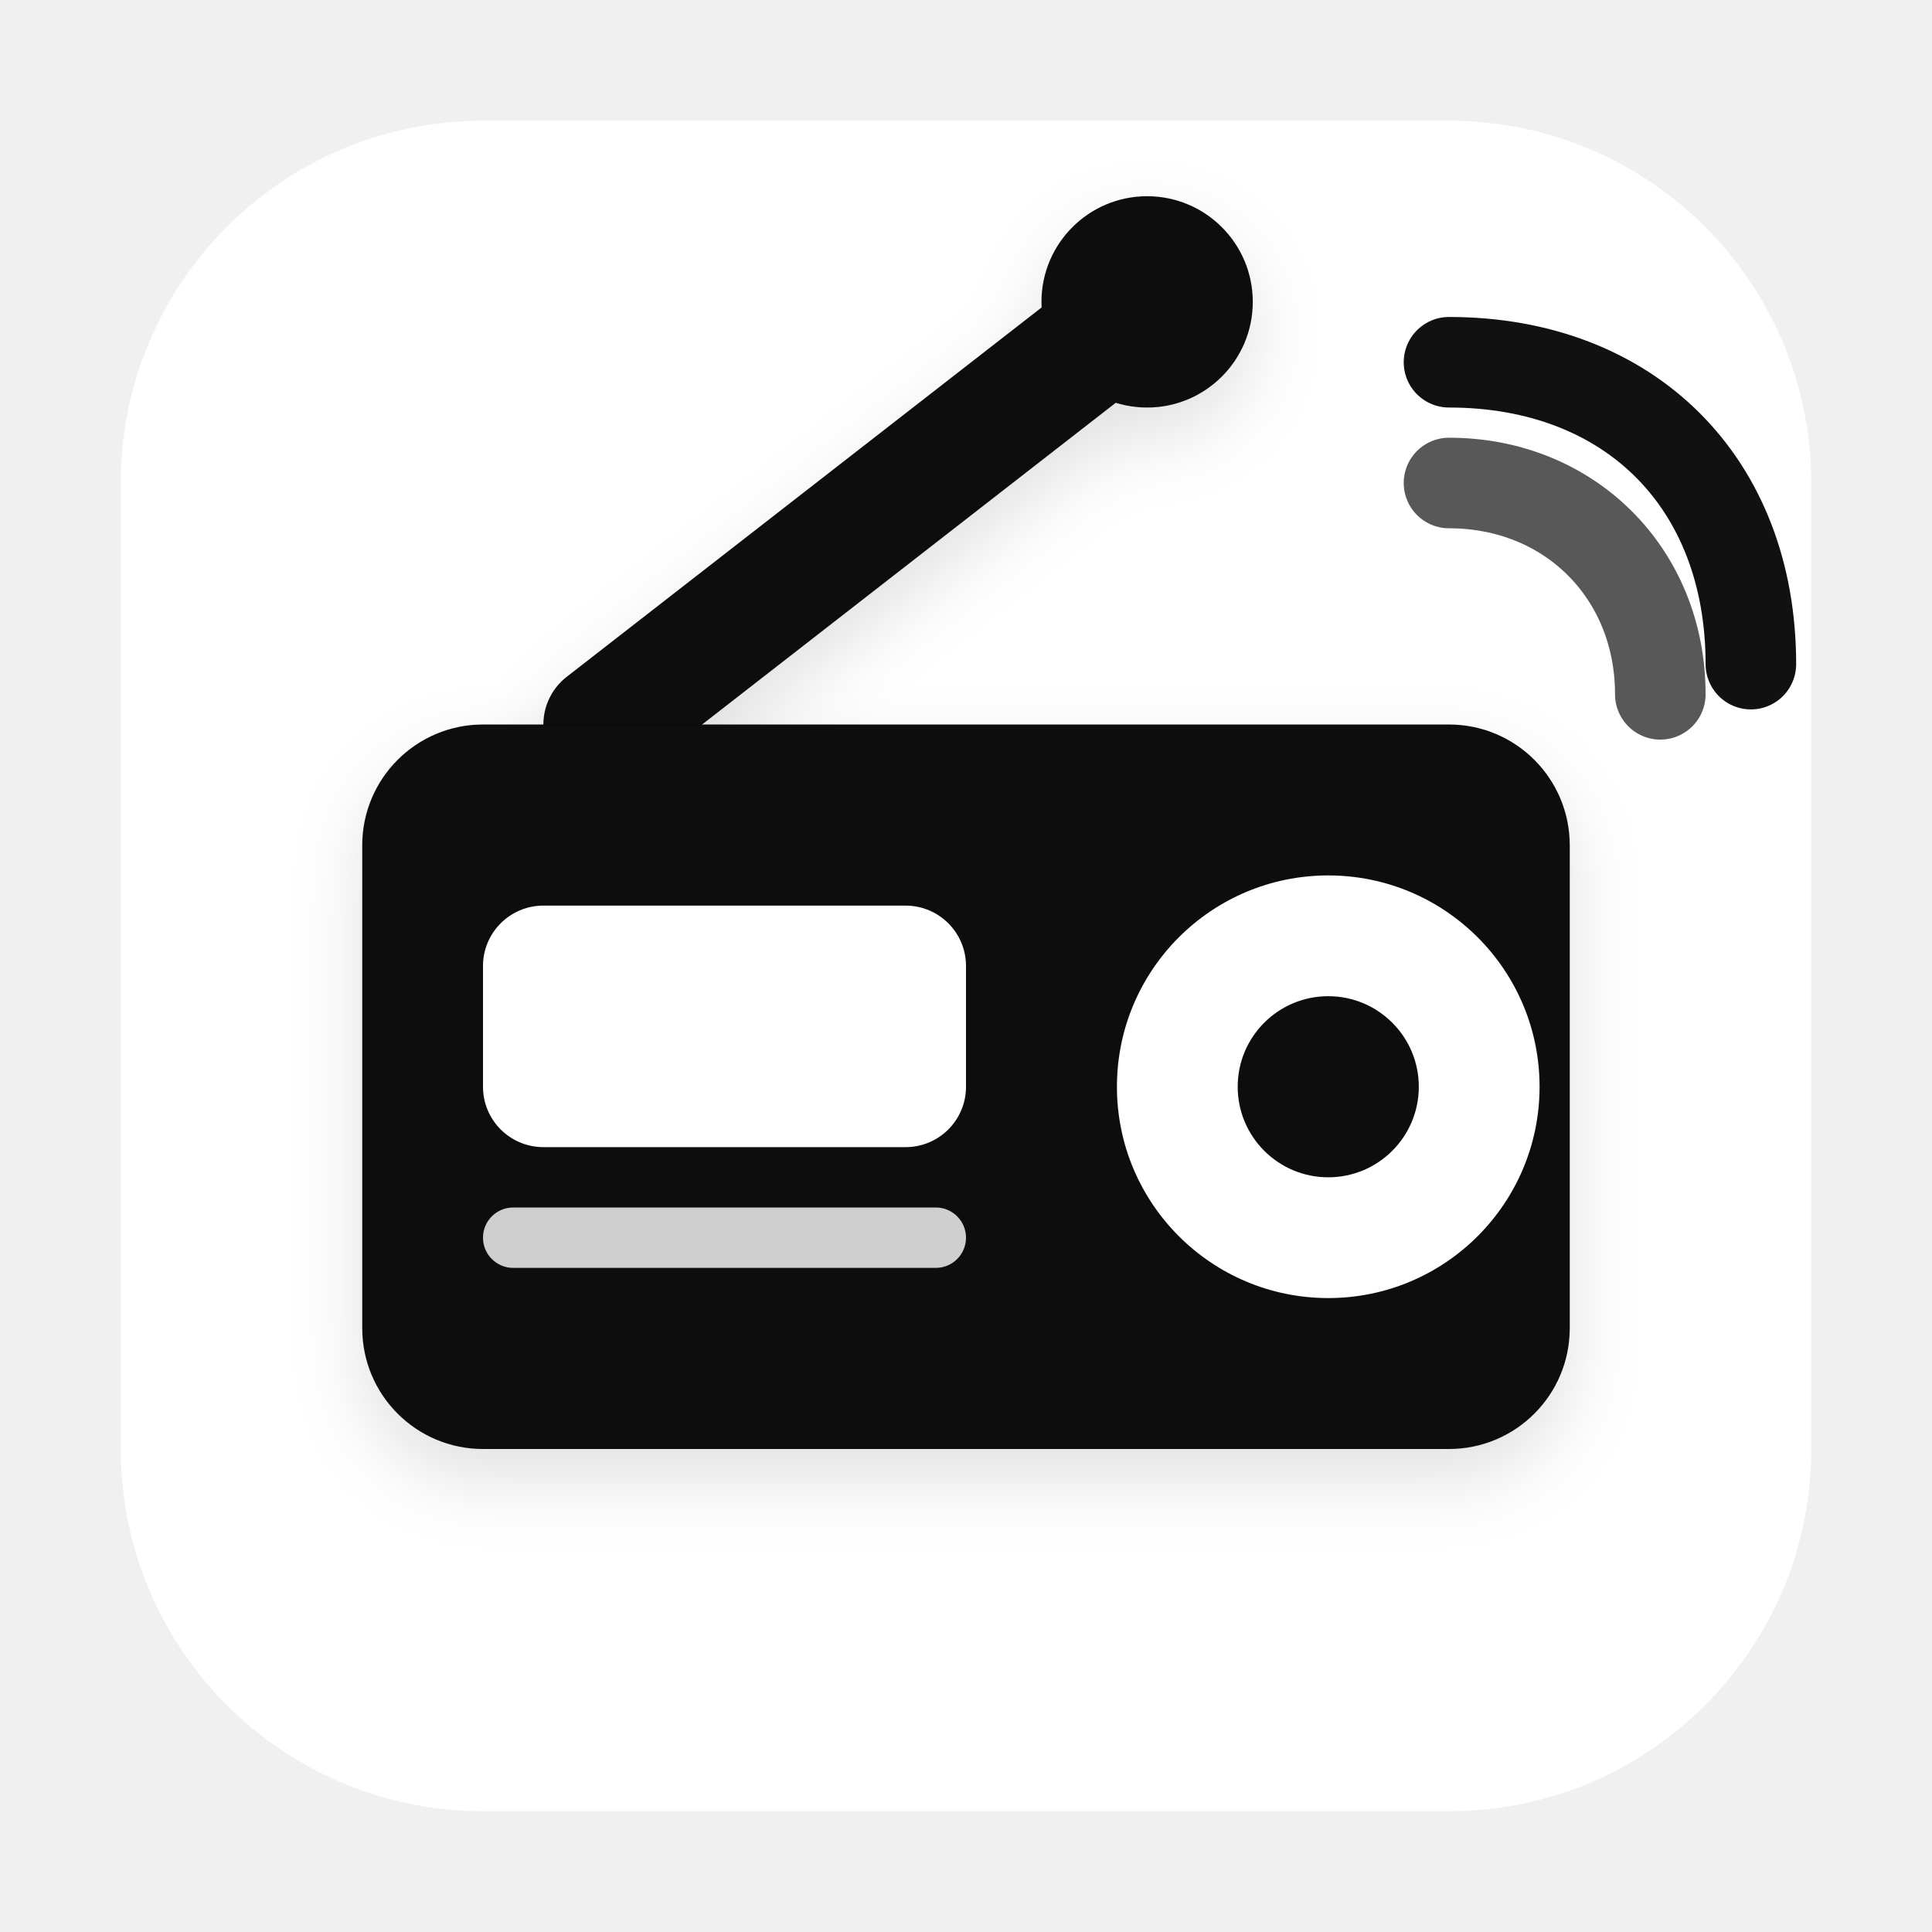
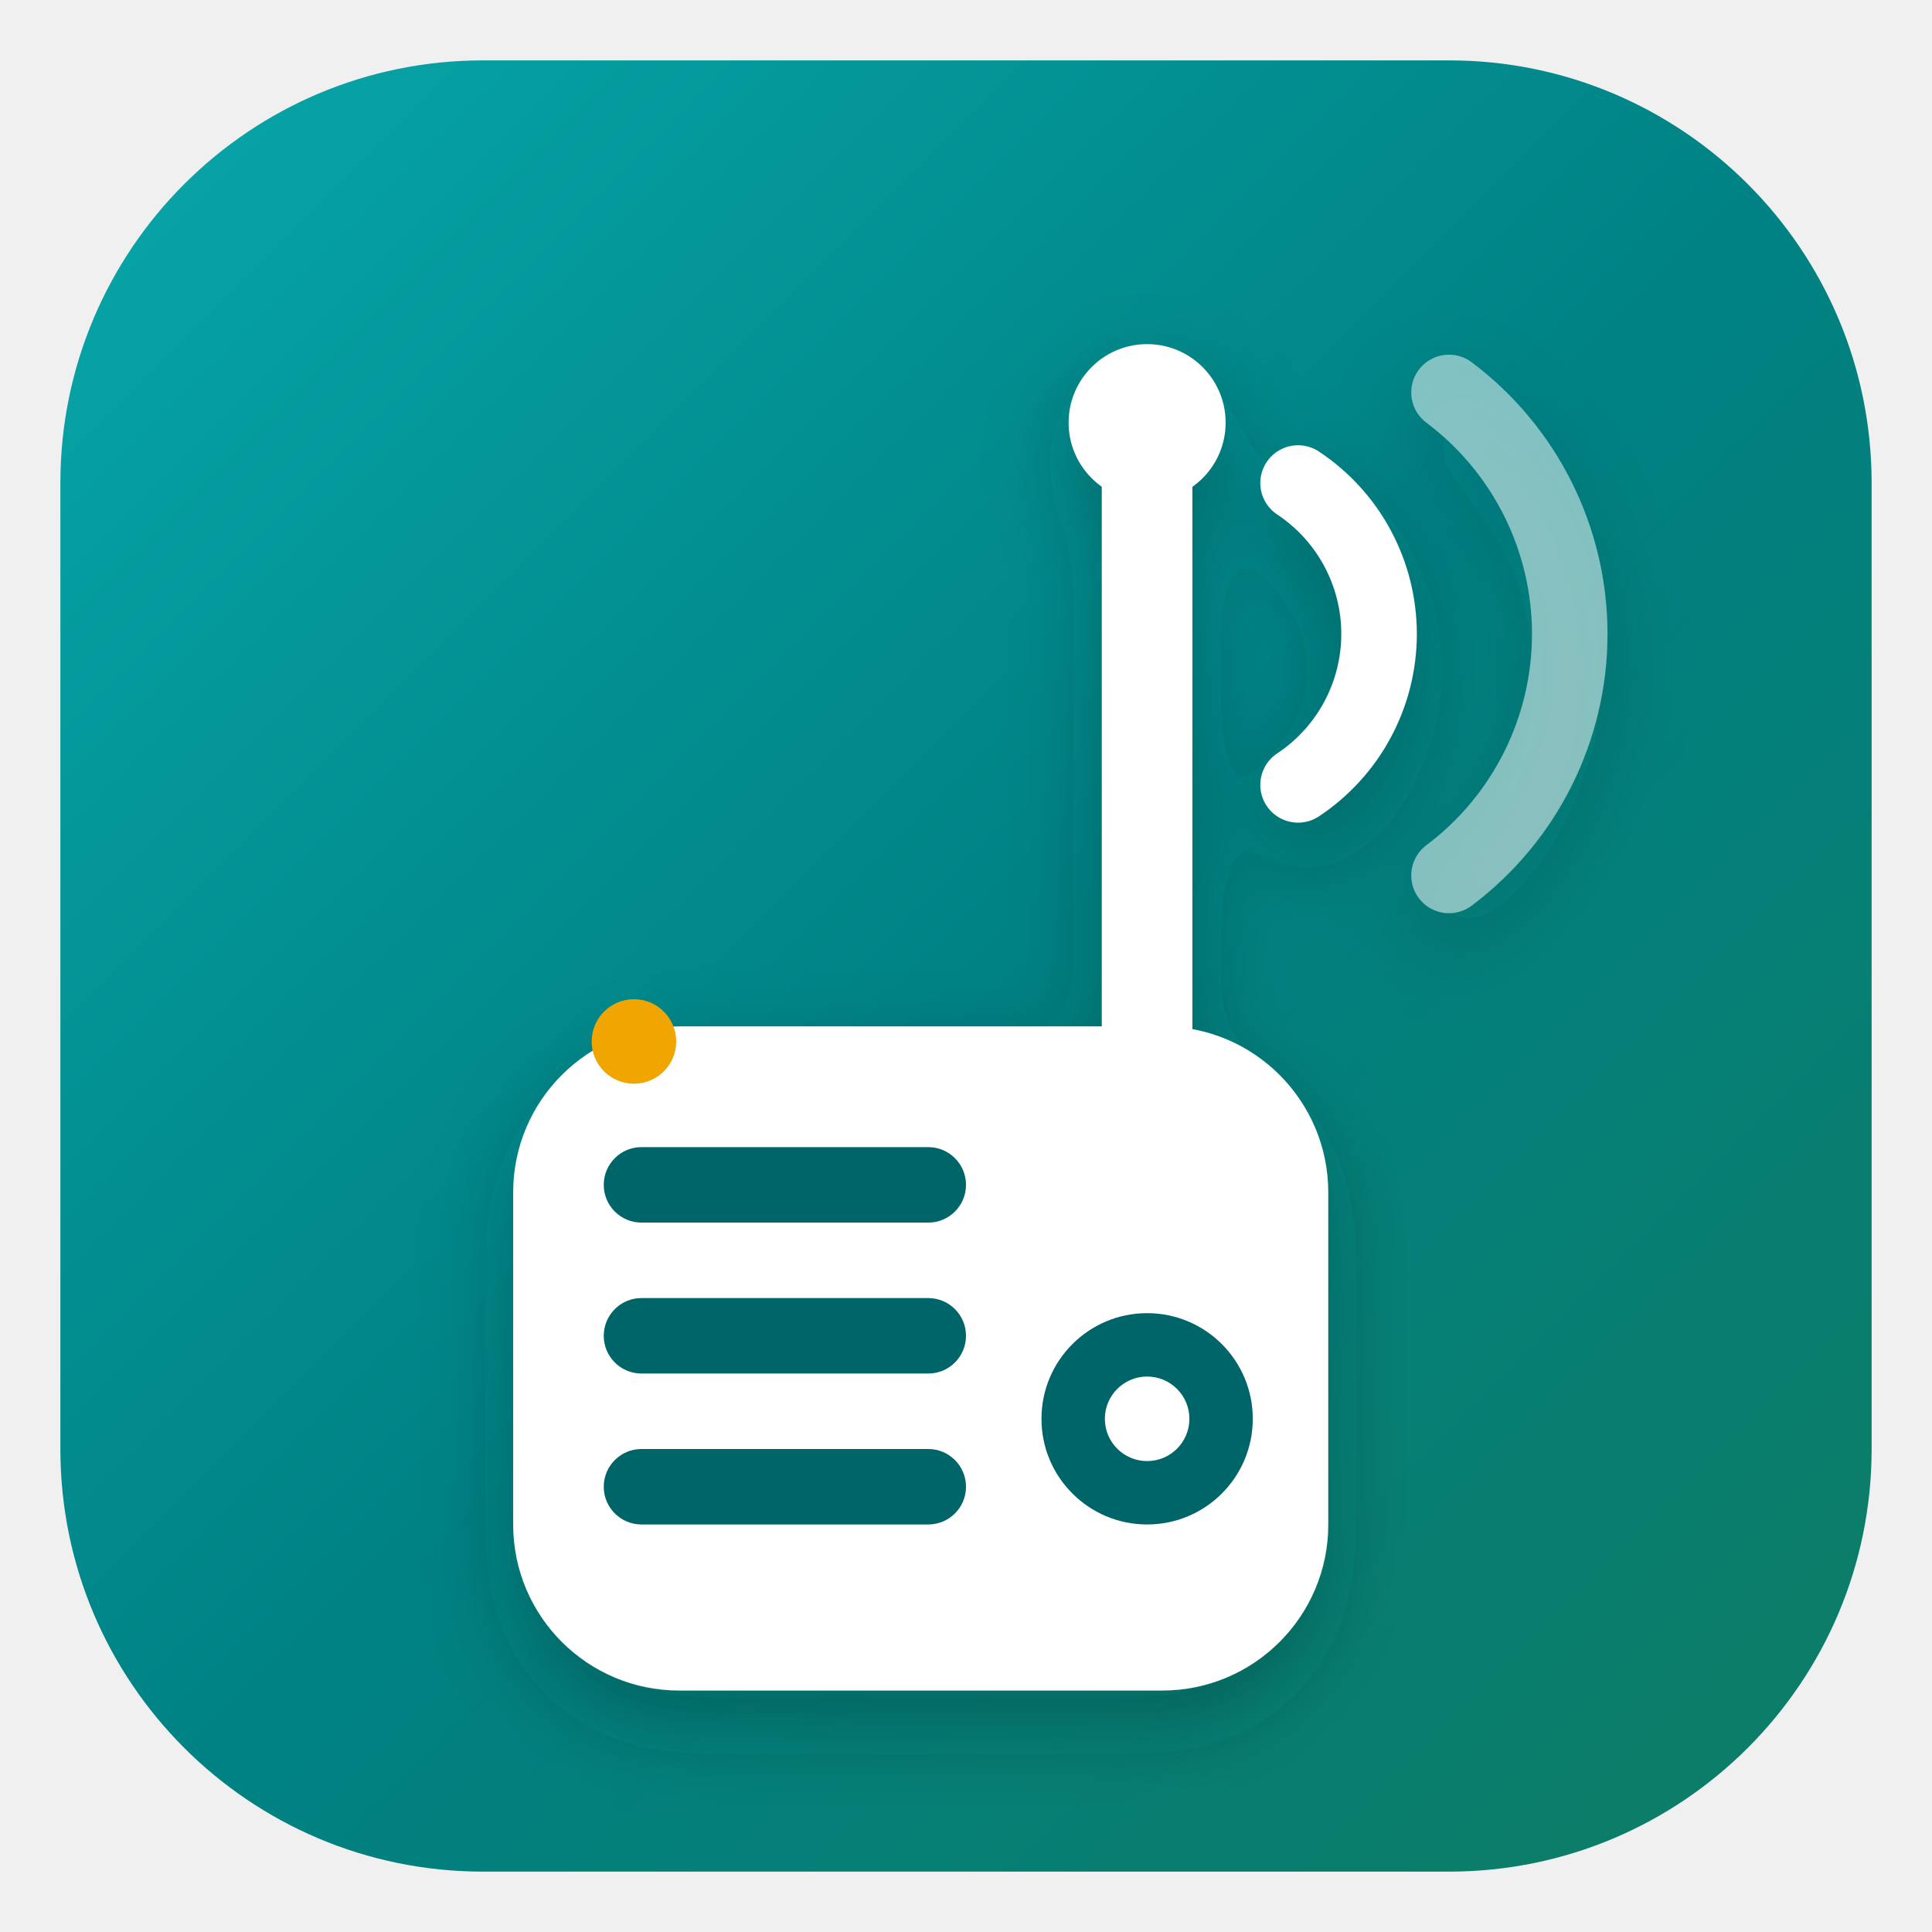
<svg xmlns="http://www.w3.org/2000/svg" viewBox="0 0 64 64">
  <defs>
+     <linearGradient id="bg" x1="0" y1="0" x2="1" y2="1">
+       <stop offset="0" stop-color="#07A7AA" />
+       <stop offset="0.52" stop-color="#008183" />
+       <stop offset="1" stop-color="#0E7C63" />
+     </linearGradient>
    <filter id="shadow" x="-20%" y="-20%" width="140%" height="140%" color-interpolation-filters="sRGB">
-       <feDropShadow dx="0" dy="1" stdDeviation="1.2" flood-opacity=".12" />
+       <feDropShadow dx="0" dy="1.2" stdDeviation="1.4" flood-color="#002E33" flood-opacity="0.30" />
    </filter>
  </defs>
-   <rect x="4" y="4" width="56" height="56" rx="12" fill="#ffffff" />
-   <g filter="url(#shadow)">
-     <line x1="20" y1="24" x2="38" y2="10" stroke="#111111" stroke-width="4" stroke-linecap="round" />
-     <circle cx="38" cy="10" r="3.5" fill="#111111" />
+   <rect x="2" y="2" width="60" height="60" rx="14" fill="url(#bg)" />
+   <g filter="url(#shadow)" fill="#FFFFFF">
+     <line x1="38" y1="34" x2="38" y2="16" stroke="#FFFFFF" stroke-width="3" stroke-linecap="round" />
+     <circle cx="38" cy="14" r="2.6" />
+     <rect x="17" y="34" width="27" height="22" rx="5.5" />
+     <path d="M 43 16 A 6 6 0 0 1 43 26" fill="none" stroke="#FFFFFF" stroke-width="2.5" stroke-linecap="round" />
+     <path d="M 48 13 A 10 10 0 0 1 48 29" fill="none" stroke="#FFFFFF" stroke-width="2.5" stroke-linecap="round" opacity="0.5" />
  </g>
-   <g filter="url(#shadow)">
-     <rect x="12" y="24" width="40" height="24" rx="4" fill="#111111" />
-     <rect x="16" y="30" width="16" height="8" rx="2" fill="#ffffff" />
-     <rect x="16" y="40" width="16" height="2" rx="1" fill="#ffffff" opacity=".8" />
-     <circle cx="44" cy="36" r="7" fill="#ffffff" />
-     <circle cx="44" cy="36" r="3" fill="#111111" />
+   <g fill="#006568">
+     <rect x="20" y="38" width="12" height="2.5" rx="1.25" />
+     <rect x="20" y="43" width="12" height="2.5" rx="1.25" />
+     <rect x="20" y="48" width="12" height="2.5" rx="1.25" />
+     <circle cx="38" cy="47" r="3.5" />
  </g>
-   <path d="M48 12c6 0 10 4 10 10" fill="none" stroke="#111111" stroke-width="3" stroke-linecap="round" />
-   <path d="M48 16c4 0 7 3 7 7" fill="none" stroke="#111111" stroke-width="3" stroke-linecap="round" opacity=".7" />
+   <circle cx="38" cy="47" r="1.4" fill="#FFFFFF" />
+   <circle cx="21" cy="34.5" r="1.4" fill="#F0A500" />
</svg>
